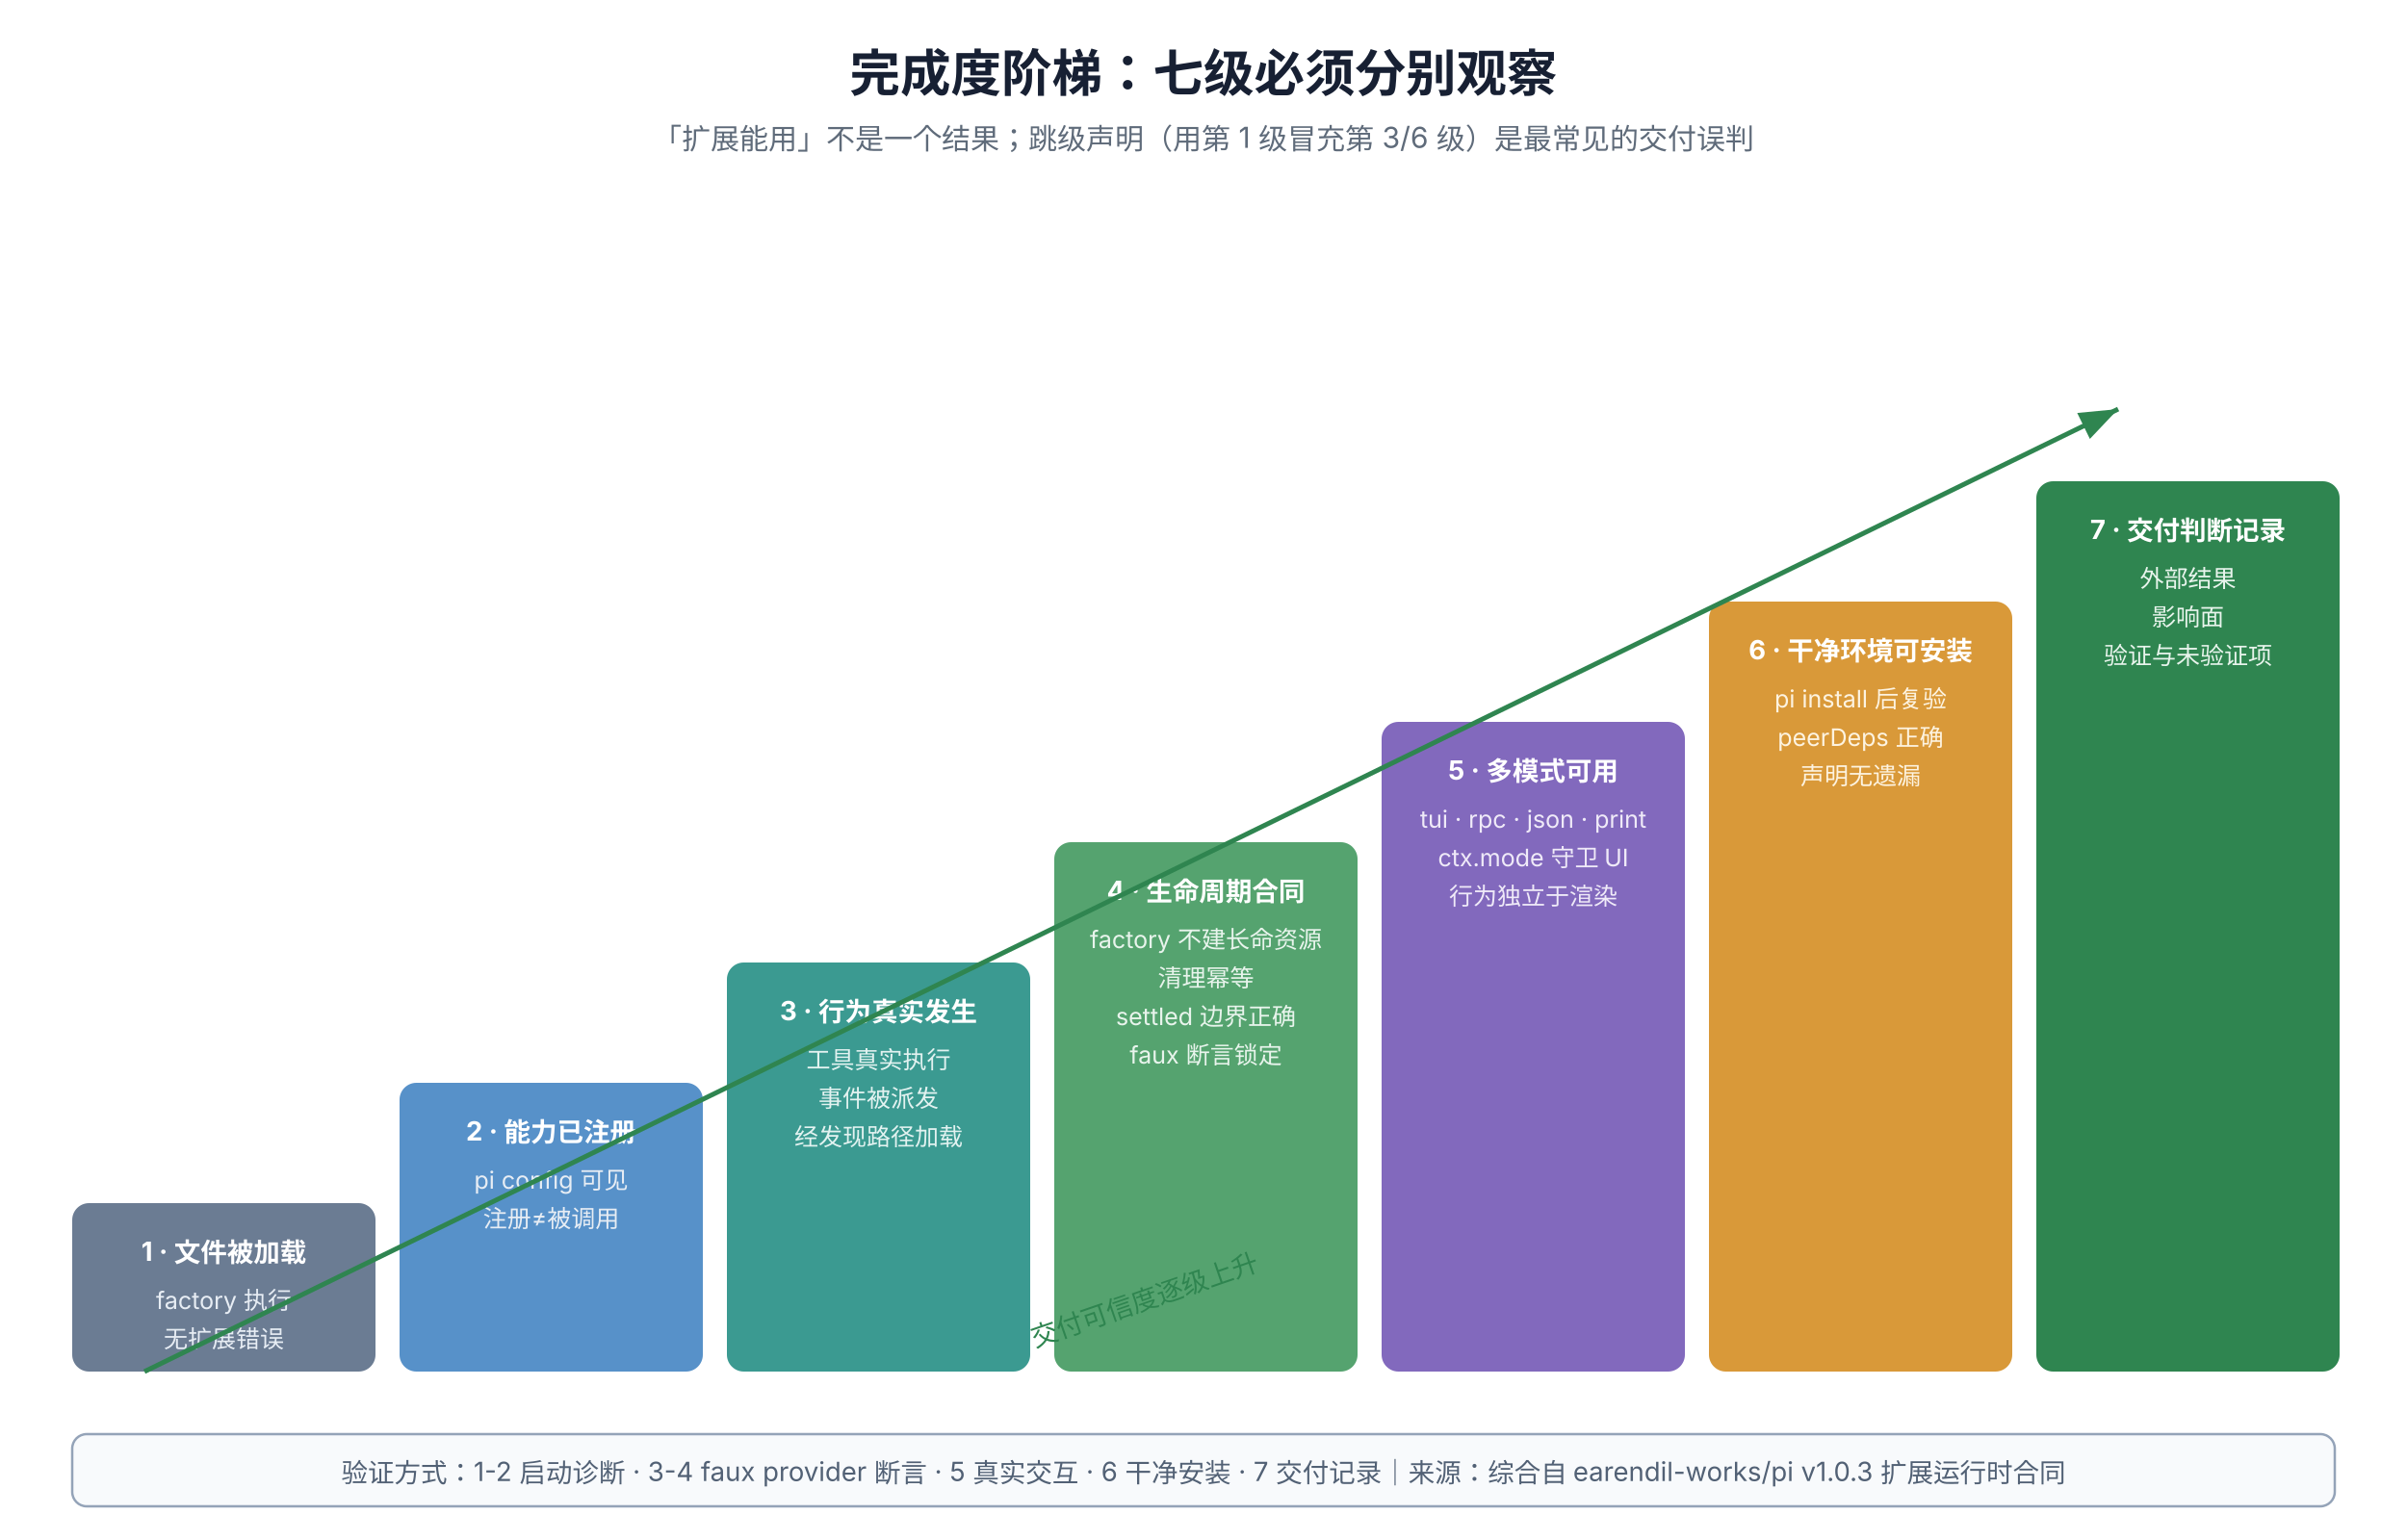
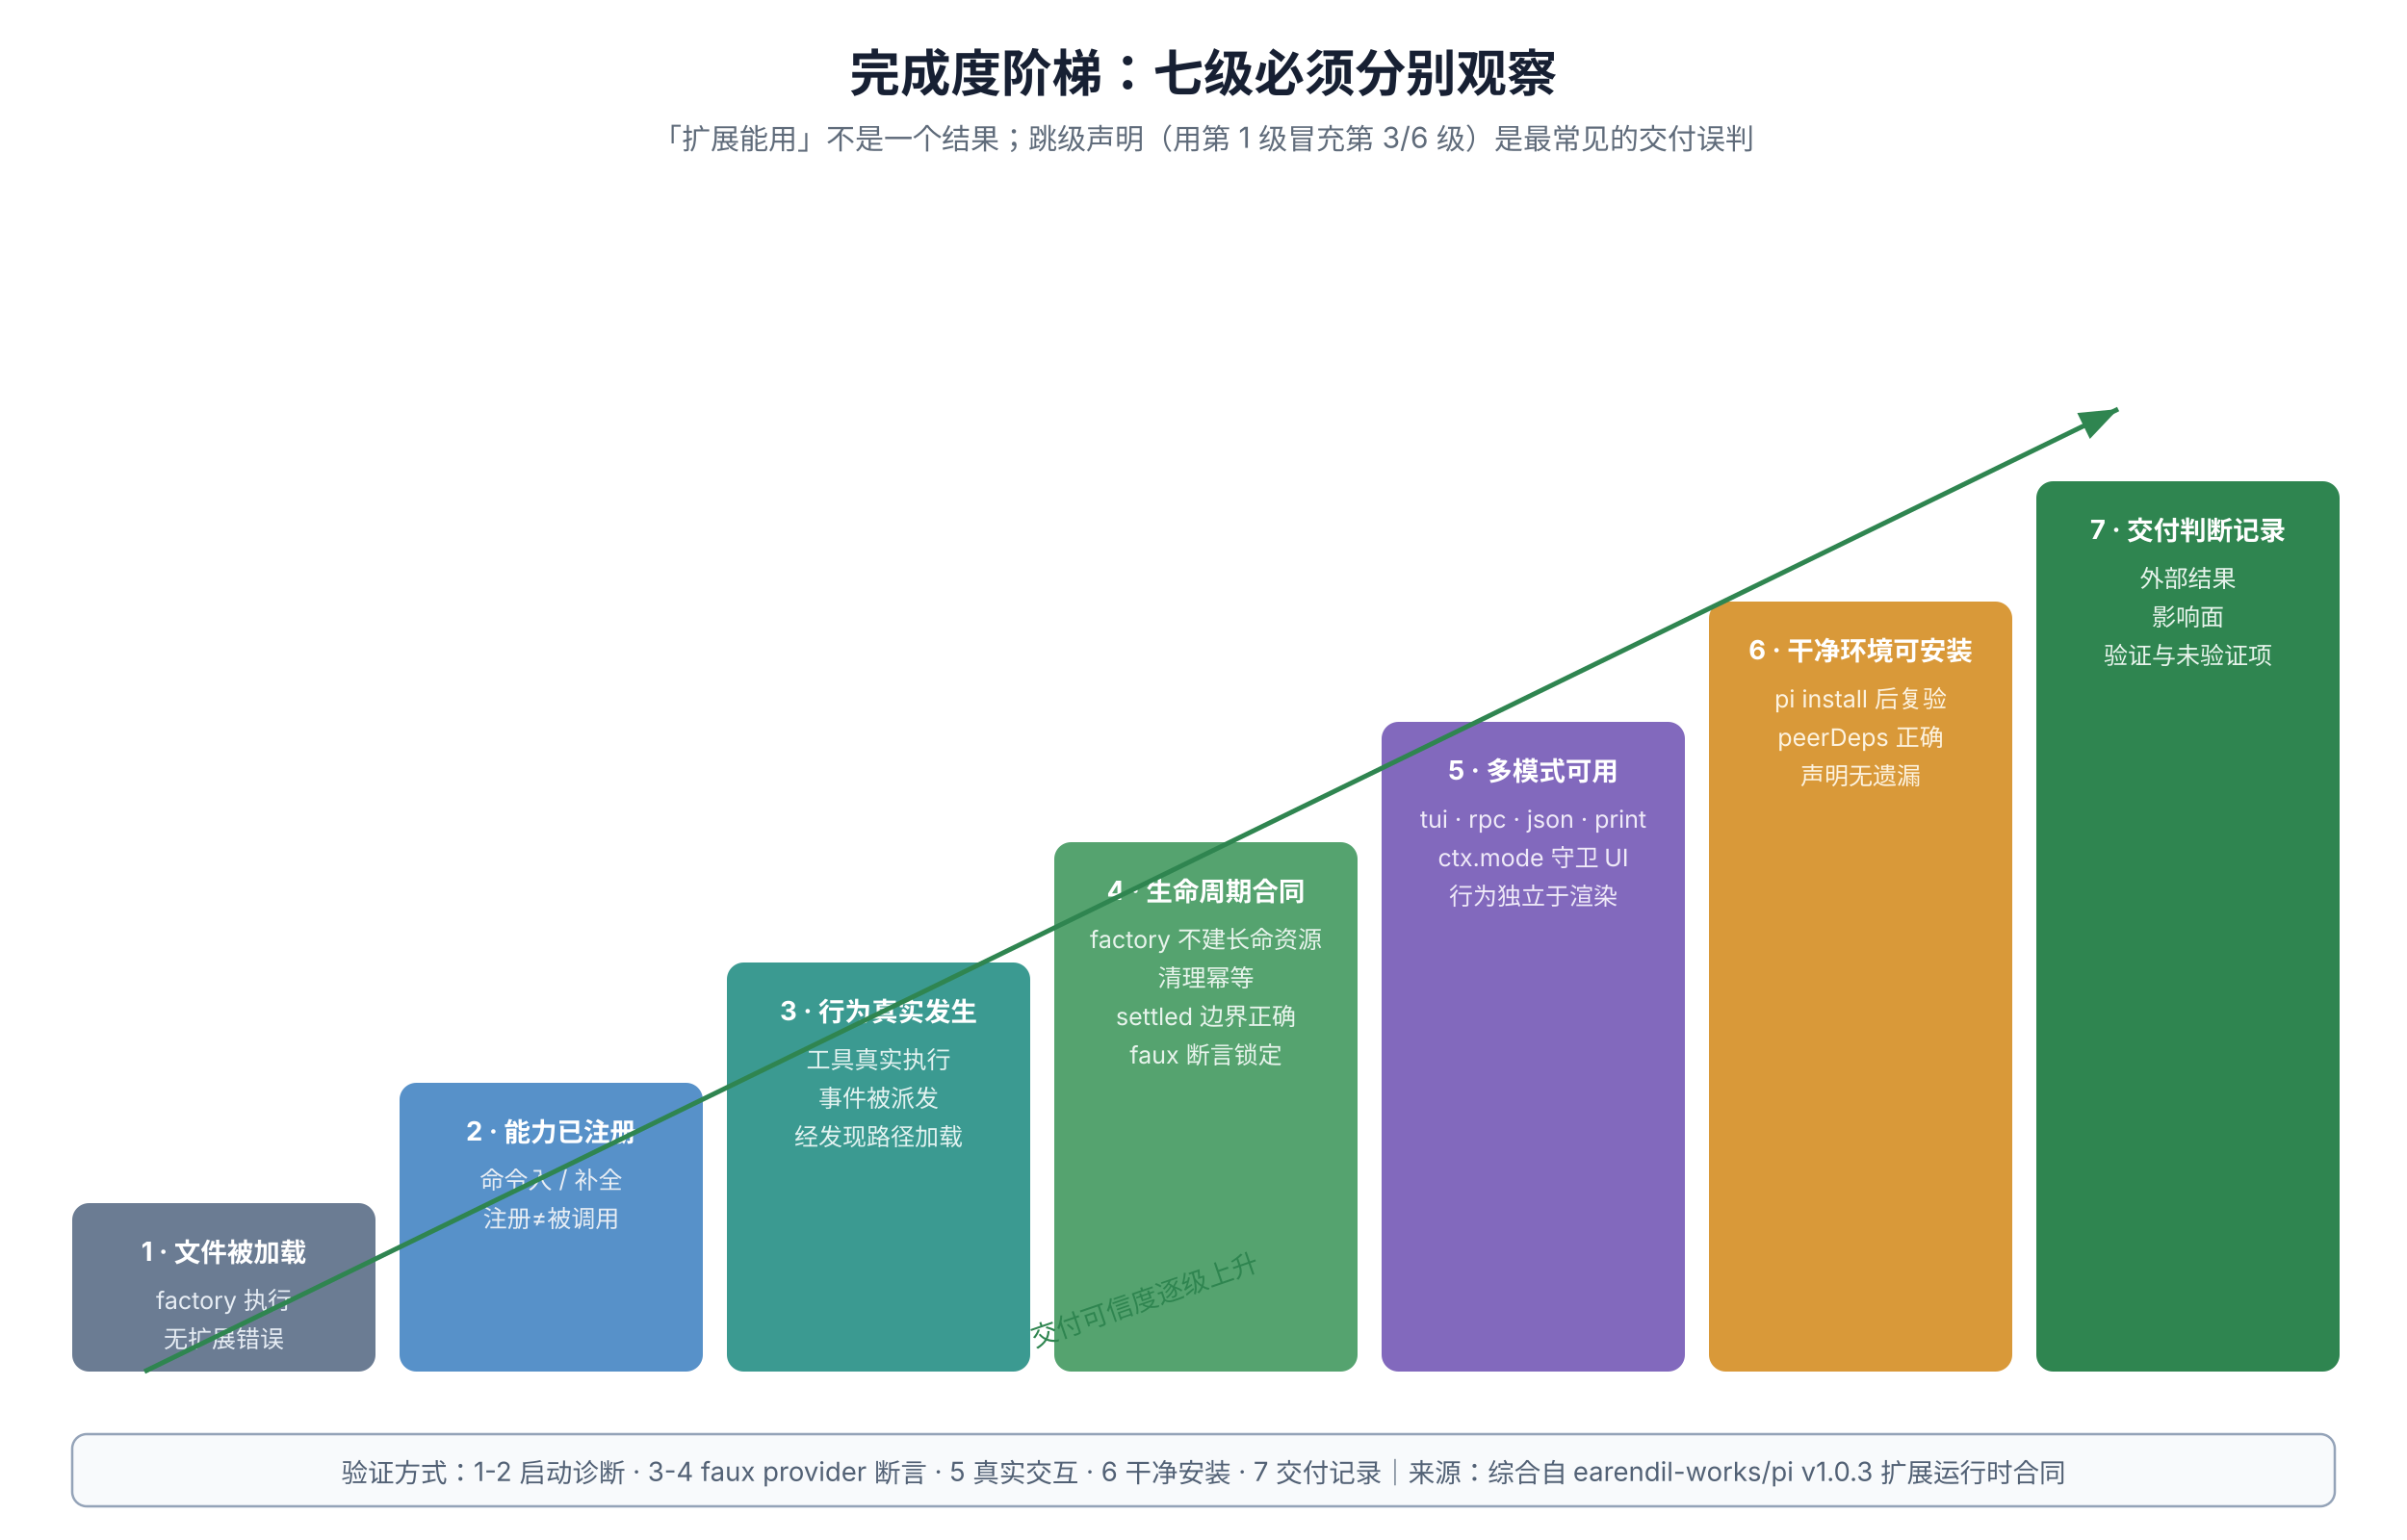
<svg xmlns="http://www.w3.org/2000/svg" width="1000" height="640" viewBox="0 0 1000 640" role="img" aria-labelledby="title desc" font-family="system-ui, -apple-system, 'PingFang SC', 'Noto Sans SC', sans-serif">
  <defs>
    <marker id="arrow" markerWidth="8" markerHeight="6" refX="8" refY="3" orient="auto">
      <path d="M0 0 L8 3 L0 6 Z" fill="#2f8550" />
    </marker>
  </defs>
  <rect width="1000" height="640" fill="#ffffff" />
  <text x="500" y="38" text-anchor="middle" font-size="21" font-weight="700" fill="#172033">完成度阶梯：七级必须分别观察</text>
  <text x="500" y="62" text-anchor="middle" font-size="12" fill="#5f6b7a">「扩展能用」不是一个结果；跳级声明（用第 1 级冒充第 3/6 级）是最常见的交付误判</text>
  <g font-size="11" fill="#ffffff" text-anchor="middle" font-weight="700">
    <rect x="30" y="500" width="126" height="70" rx="7" fill="#6b7c93" />
    <text x="93" y="524">1 · 文件被加载</text>
    <text x="93" y="544" font-weight="400" font-size="10" fill="#e7edf4">factory 执行</text>
    <text x="93" y="560" font-weight="400" font-size="10" fill="#e7edf4">无扩展错误</text>
    <rect x="166" y="450" width="126" height="120" rx="7" fill="#5791c9" />
    <text x="229" y="474">2 · 能力已注册</text>
-     <text x="229" y="494" font-weight="400" font-size="10" fill="#e7edf4">pi config 可见</text>
+     <text x="229" y="494" font-weight="400" font-size="10" fill="#e7edf4">命令入 / 补全</text>
    <text x="229" y="510" font-weight="400" font-size="10" fill="#e7edf4">注册≠被调用</text>
    <rect x="302" y="400" width="126" height="170" rx="7" fill="#3b9a91" />
    <text x="365" y="424">3 · 行为真实发生</text>
    <text x="365" y="444" font-weight="400" font-size="10" fill="#e2f2f0">工具真实执行</text>
    <text x="365" y="460" font-weight="400" font-size="10" fill="#e2f2f0">事件被派发</text>
    <text x="365" y="476" font-weight="400" font-size="10" fill="#e2f2f0">经发现路径加载</text>
    <rect x="438" y="350" width="126" height="220" rx="7" fill="#55a36f" />
    <text x="501" y="374">4 · 生命周期合同</text>
    <text x="501" y="394" font-weight="400" font-size="10" fill="#e8f4ec">factory 不建长命资源</text>
    <text x="501" y="410" font-weight="400" font-size="10" fill="#e8f4ec">清理幂等</text>
    <text x="501" y="426" font-weight="400" font-size="10" fill="#e8f4ec">settled 边界正确</text>
    <text x="501" y="442" font-weight="400" font-size="10" fill="#e8f4ec">faux 断言锁定</text>
    <rect x="574" y="300" width="126" height="270" rx="7" fill="#8269bd" />
    <text x="637" y="324">5 · 多模式可用</text>
    <text x="637" y="344" font-weight="400" font-size="10" fill="#efeaf8">tui · rpc · json · print</text>
    <text x="637" y="360" font-weight="400" font-size="10" fill="#efeaf8">ctx.mode 守卫 UI</text>
    <text x="637" y="376" font-weight="400" font-size="10" fill="#efeaf8">行为独立于渲染</text>
    <rect x="710" y="250" width="126" height="320" rx="7" fill="#d99939" />
    <text x="773" y="274">6 · 干净环境可安装</text>
    <text x="773" y="294" font-weight="400" font-size="10" fill="#fdf3e0">pi install 后复验</text>
    <text x="773" y="310" font-weight="400" font-size="10" fill="#fdf3e0">peerDeps 正确</text>
    <text x="773" y="326" font-weight="400" font-size="10" fill="#fdf3e0">声明无遗漏</text>
    <rect x="846" y="200" width="126" height="370" rx="7" fill="#2f8550" />
    <text x="909" y="224">7 · 交付判断记录</text>
    <text x="909" y="244" font-weight="400" font-size="10" fill="#e8f4ec">外部结果</text>
    <text x="909" y="260" font-weight="400" font-size="10" fill="#e8f4ec">影响面</text>
    <text x="909" y="276" font-weight="400" font-size="10" fill="#e8f4ec">验证与未验证项</text>
  </g>
  <path d="M60 570 L880 170" stroke="#2f8550" stroke-width="2" marker-end="url(#arrow)" />
  <text x="430" y="560" font-size="11" fill="#2f8550" transform="rotate(-19 430 560)">交付可信度逐级上升</text>
  <rect x="30" y="596" width="940" height="30" rx="6" fill="#f8fafc" stroke="#94a3b8" />
  <text x="500" y="616" text-anchor="middle" font-size="11" fill="#526175">验证方式：1-2 启动诊断 · 3-4 faux provider 断言 · 5 真实交互 · 6 干净安装 · 7 交付记录｜来源：综合自 earendil-works/pi v1.0.3 扩展运行时合同</text>
</svg>
